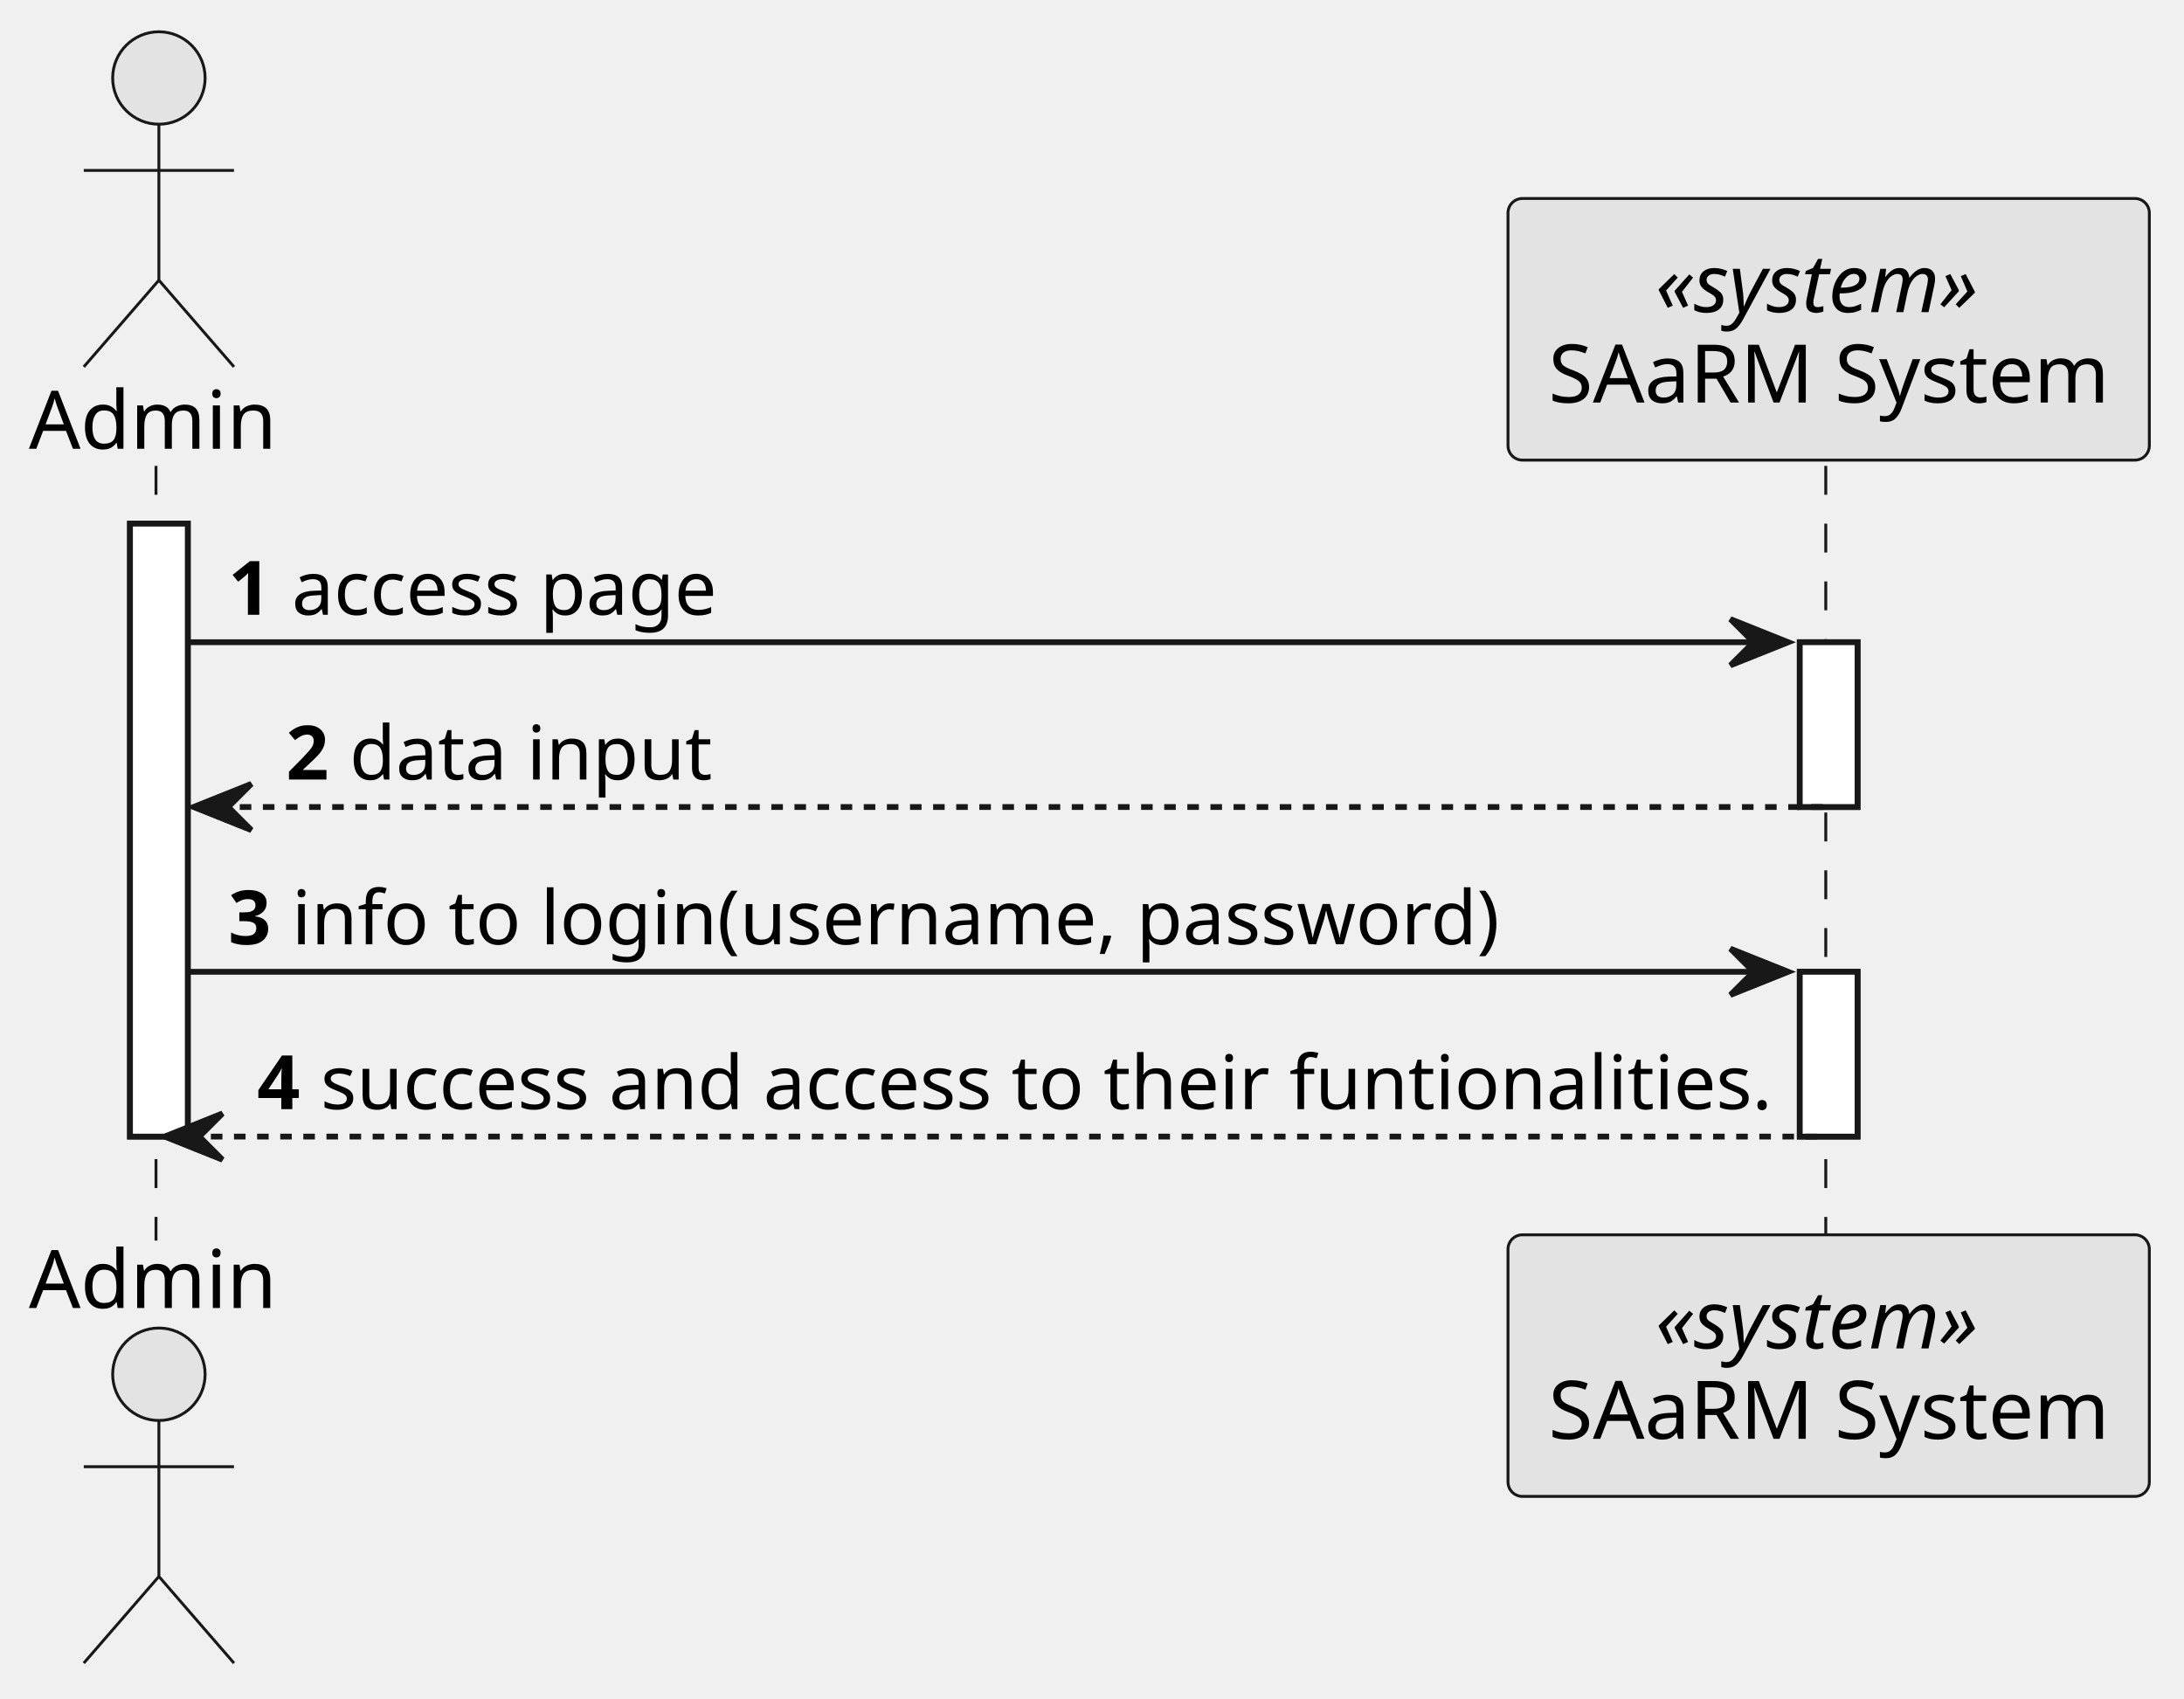
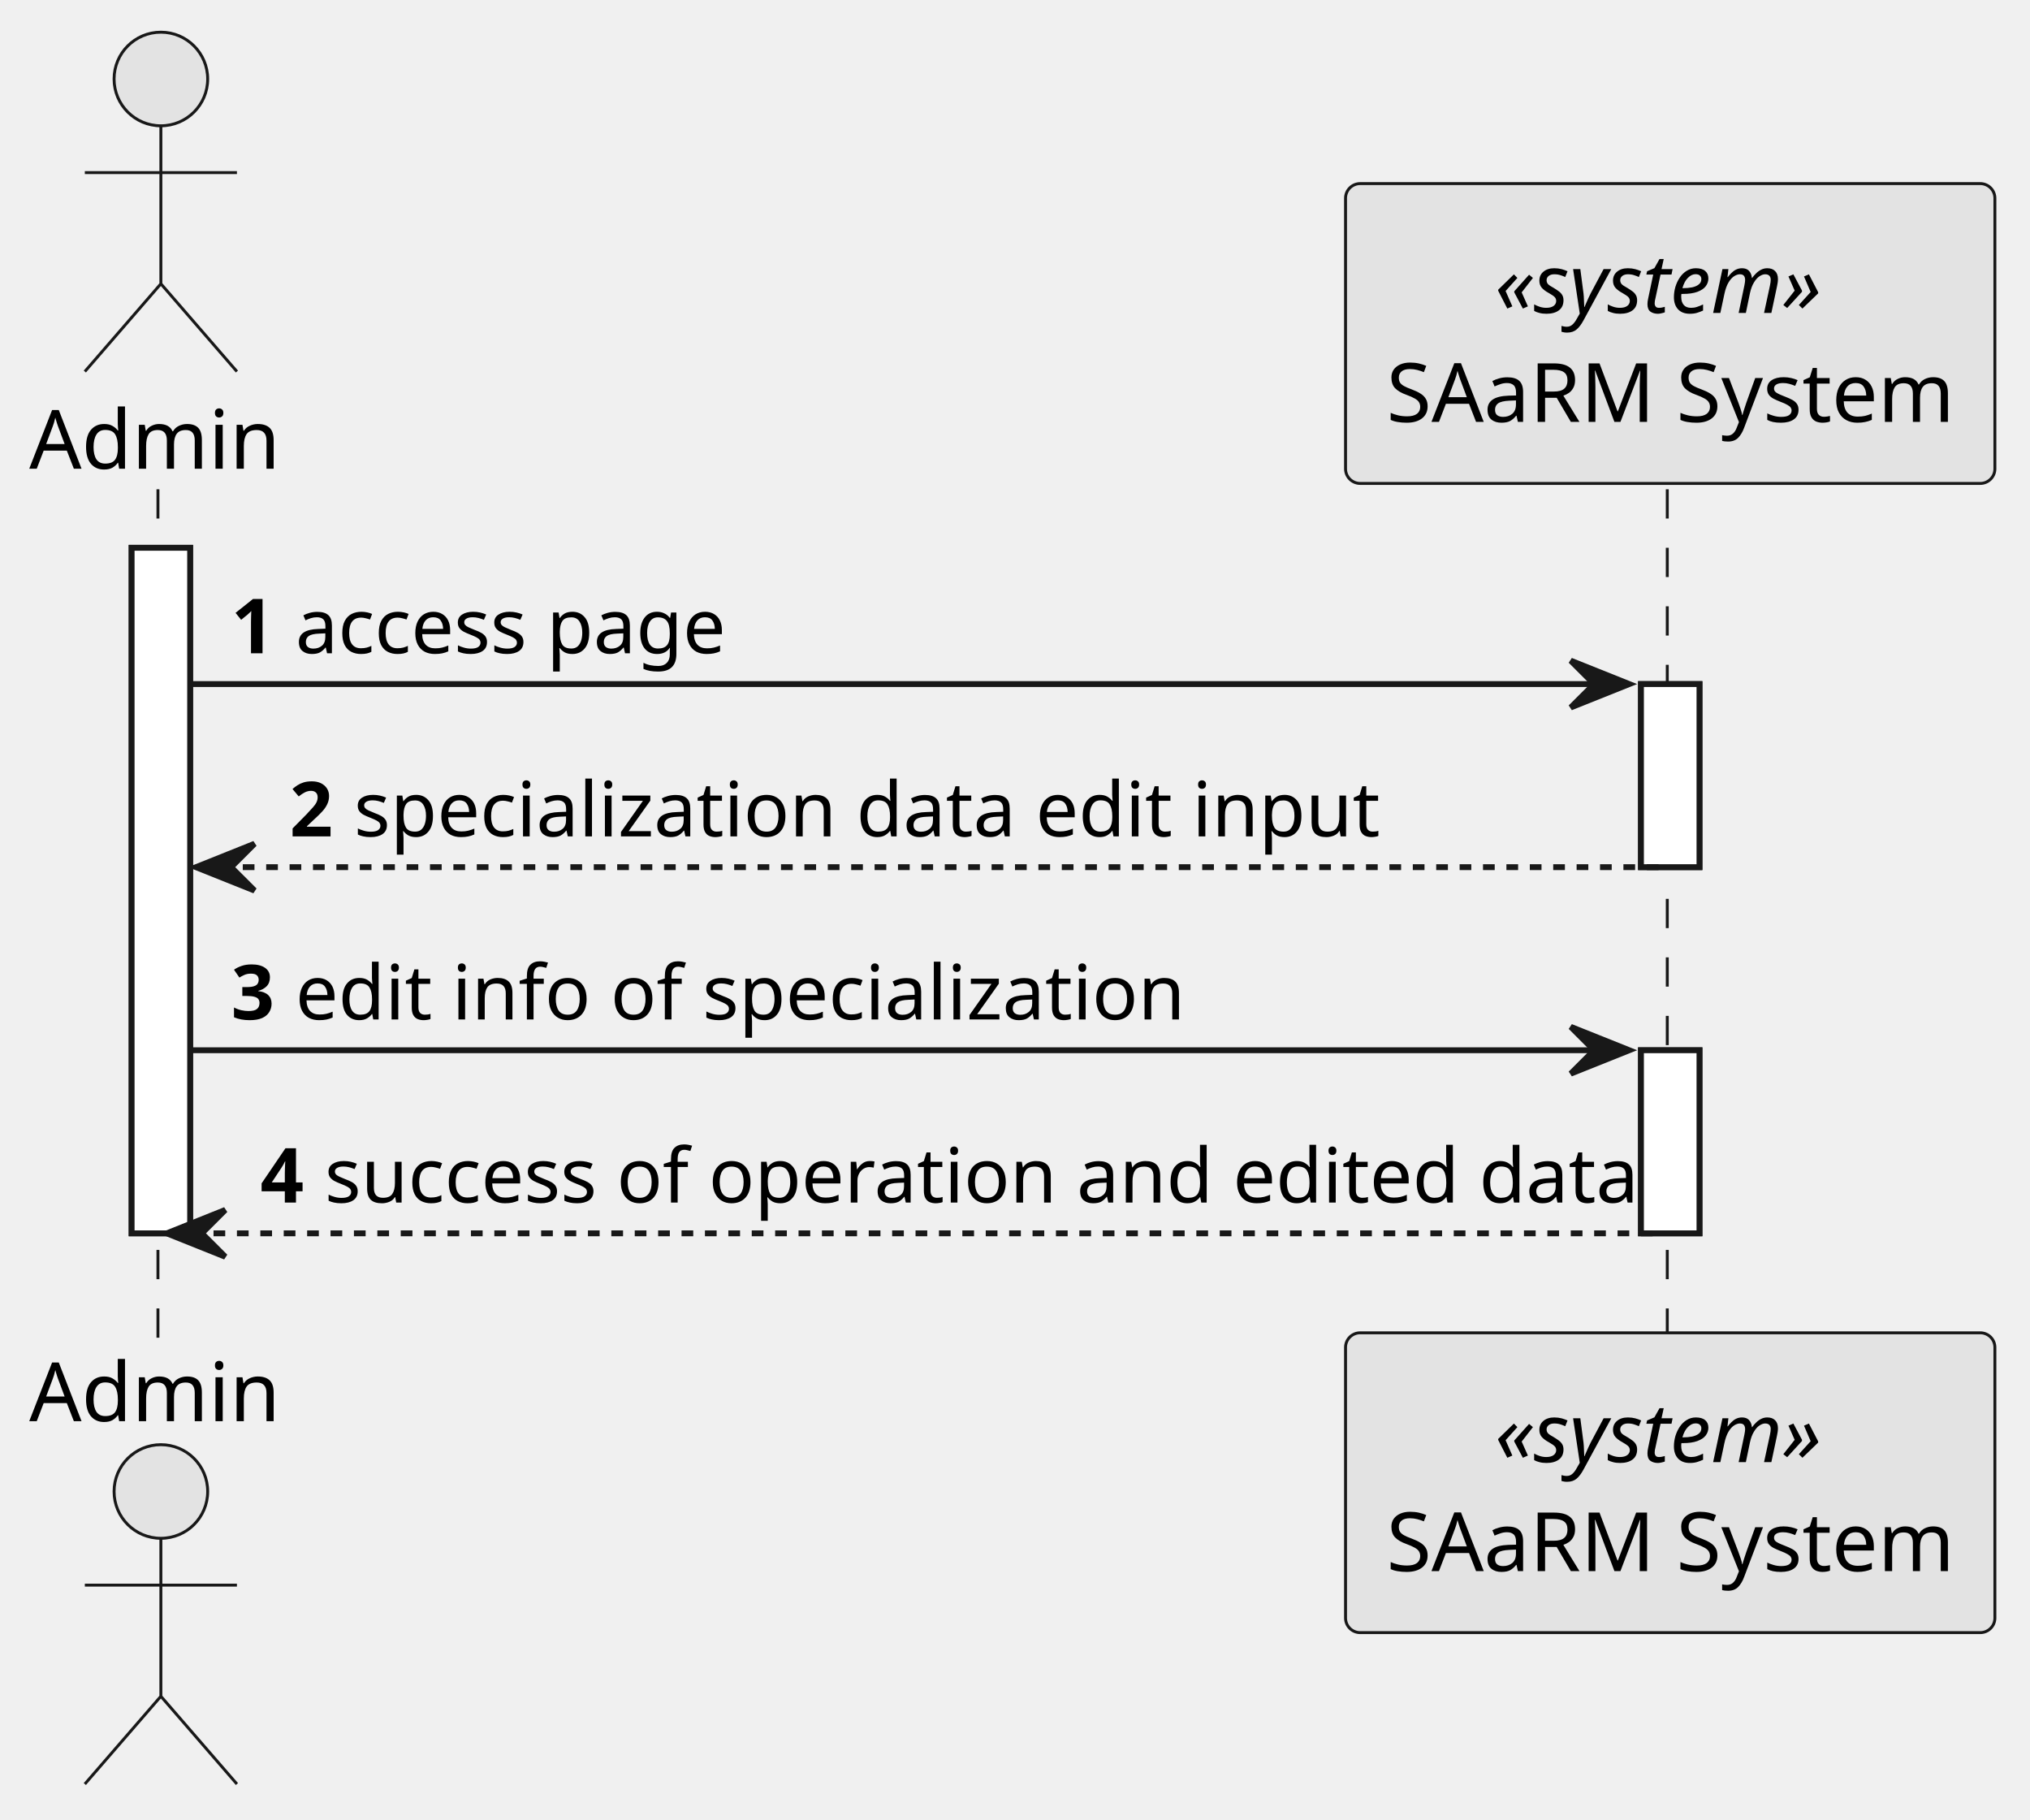
- <svg xmlns="http://www.w3.org/2000/svg" contentStyleType="text/css" height="294px" preserveAspectRatio="none" style="width:378px;height:294px;background:#FFFFFF;" version="1.1" viewBox="0 0 378 294" width="378px" zoomAndPan="magnify">
+ <svg xmlns="http://www.w3.org/2000/svg" contentStyleType="text/css" height="311px" preserveAspectRatio="none" style="width:347px;height:311px;background:#FFFFFF;" version="1.1" viewBox="0 0 347 311" width="347px" zoomAndPan="magnify">
  <defs />
  <g>
-     <rect fill="#FFFFFF" height="106.094" style="stroke:#181818;stroke-width:1.0;" width="10" x="22.5" y="90.641" />
-     <rect fill="#FFFFFF" height="28.523" style="stroke:#181818;stroke-width:1.0;" width="10" x="311.5" y="111.164" />
-     <rect fill="#FFFFFF" height="28.523" style="stroke:#181818;stroke-width:1.0;" width="10" x="311.5" y="168.211" />
-     <line style="stroke:#181818;stroke-width:0.5;stroke-dasharray:5.0,5.0;" x1="27" x2="27" y1="80.641" y2="214.734" />
-     <line style="stroke:#181818;stroke-width:0.5;stroke-dasharray:5.0,5.0;" x1="316" x2="316" y1="80.641" y2="214.734" />
-     <text fill="#000000" font-family="sans-serif" font-size="14" lengthAdjust="spacing" textLength="39" x="5" y="77.674">Admin</text>
+     <rect fill="#FFFFFF" height="117.164" style="stroke:#181818;stroke-width:1.0;" width="10" x="22.5" y="93.621" />
+     <rect fill="#FFFFFF" height="31.291" style="stroke:#181818;stroke-width:1.0;" width="10" x="280.5" y="116.912" />
+     <rect fill="#FFFFFF" height="31.291" style="stroke:#181818;stroke-width:1.0;" width="10" x="280.5" y="179.494" />
+     <line style="stroke:#181818;stroke-width:0.5;stroke-dasharray:5.0,5.0;" x1="27" x2="27" y1="83.621" y2="228.785" />
+     <line style="stroke:#181818;stroke-width:0.5;stroke-dasharray:5.0,5.0;" x1="285" x2="285" y1="83.621" y2="228.785" />
+     <text fill="#000000" font-family="sans-serif" font-size="14" lengthAdjust="spacing" textLength="39" x="5" y="80.107">Admin</text>
    <ellipse cx="27.5" cy="13.5" fill="#E3E3E3" rx="8" ry="8" style="stroke:#181818;stroke-width:0.5;" />
    <path d="M27.5,21.5 L27.5,48.5 M14.5,29.5 L40.5,29.5 M27.5,48.5 L14.5,63.5 M27.5,48.5 L40.5,63.5 " fill="none" style="stroke:#181818;stroke-width:0.5;" />
-     <text fill="#000000" font-family="sans-serif" font-size="14" lengthAdjust="spacing" textLength="39" x="5" y="226.408">Admin</text>
-     <ellipse cx="27.5" cy="237.875" fill="#E3E3E3" rx="8" ry="8" style="stroke:#181818;stroke-width:0.5;" />
-     <path d="M27.5,245.875 L27.5,272.875 M14.5,253.875 L40.5,253.875 M27.5,272.875 L14.5,287.875 M27.5,272.875 L40.5,287.875 " fill="none" style="stroke:#181818;stroke-width:0.5;" />
-     <rect fill="#E3E3E3" height="45.281" rx="2.5" ry="2.5" style="stroke:#181818;stroke-width:0.5;" width="111" x="261" y="34.359" />
-     <text fill="#000000" font-family="sans-serif" font-size="14" font-style="italic" lengthAdjust="spacing" textLength="60" x="286.5" y="54.033">«system»</text>
-     <text fill="#000000" font-family="sans-serif" font-size="14" lengthAdjust="spacing" textLength="97" x="268" y="69.674">SAaRM System</text>
-     <rect fill="#E3E3E3" height="45.281" rx="2.5" ry="2.5" style="stroke:#181818;stroke-width:0.5;" width="111" x="261" y="213.734" />
-     <text fill="#000000" font-family="sans-serif" font-size="14" font-style="italic" lengthAdjust="spacing" textLength="60" x="286.5" y="233.408">«system»</text>
-     <text fill="#000000" font-family="sans-serif" font-size="14" lengthAdjust="spacing" textLength="97" x="268" y="249.049">SAaRM System</text>
-     <rect fill="#FFFFFF" height="106.094" style="stroke:#181818;stroke-width:1.0;" width="10" x="22.5" y="90.641" />
-     <rect fill="#FFFFFF" height="28.523" style="stroke:#181818;stroke-width:1.0;" width="10" x="311.5" y="111.164" />
-     <rect fill="#FFFFFF" height="28.523" style="stroke:#181818;stroke-width:1.0;" width="10" x="311.5" y="168.211" />
-     <polygon fill="#181818" points="299.5,107.164,309.5,111.164,299.5,115.164,303.5,111.164" style="stroke:#181818;stroke-width:1.0;" />
-     <line style="stroke:#181818;stroke-width:1.0;" x1="32.5" x2="305.5" y1="111.164" y2="111.164" />
-     <text fill="#000000" font-family="sans-serif" font-size="13" font-weight="bold" lengthAdjust="spacing" textLength="7" x="39.5" y="106.409">1</text>
-     <text fill="#000000" font-family="sans-serif" font-size="13" lengthAdjust="spacing" textLength="74" x="50.5" y="106.409">access page</text>
-     <polygon fill="#181818" points="43.5,135.688,33.5,139.688,43.5,143.688,39.5,139.688" style="stroke:#181818;stroke-width:1.0;" />
-     <line style="stroke:#181818;stroke-width:1.0;stroke-dasharray:2.0,2.0;" x1="37.5" x2="315.5" y1="139.688" y2="139.688" />
-     <text fill="#000000" font-family="sans-serif" font-size="13" font-weight="bold" lengthAdjust="spacing" textLength="7" x="49.5" y="134.933">2</text>
-     <text fill="#000000" font-family="sans-serif" font-size="13" lengthAdjust="spacing" textLength="57" x="60.5" y="134.933">data input</text>
-     <polygon fill="#181818" points="299.5,164.211,309.5,168.211,299.5,172.211,303.5,168.211" style="stroke:#181818;stroke-width:1.0;" />
-     <line style="stroke:#181818;stroke-width:1.0;" x1="32.5" x2="305.5" y1="168.211" y2="168.211" />
-     <text fill="#000000" font-family="sans-serif" font-size="13" font-weight="bold" lengthAdjust="spacing" textLength="7" x="39.5" y="163.456">3</text>
-     <text fill="#000000" font-family="sans-serif" font-size="13" lengthAdjust="spacing" textLength="194" x="50.5" y="163.456">info to login(username, password)</text>
-     <polygon fill="#181818" points="38.5,192.734,28.5,196.734,38.5,200.734,34.5,196.734" style="stroke:#181818;stroke-width:1.0;" />
-     <line style="stroke:#181818;stroke-width:1.0;stroke-dasharray:2.0,2.0;" x1="32.5" x2="315.5" y1="196.734" y2="196.734" />
-     <text fill="#000000" font-family="sans-serif" font-size="13" font-weight="bold" lengthAdjust="spacing" textLength="7" x="44.5" y="191.98">4</text>
-     <text fill="#000000" font-family="sans-serif" font-size="13" lengthAdjust="spacing" textLength="244" x="55.5" y="191.98">success and access to their funtionalities.</text>
+     <text fill="#000000" font-family="sans-serif" font-size="14" lengthAdjust="spacing" textLength="39" x="5" y="242.893">Admin</text>
+     <ellipse cx="27.5" cy="254.906" fill="#E3E3E3" rx="8" ry="8" style="stroke:#181818;stroke-width:0.5;" />
+     <path d="M27.5,262.906 L27.5,289.906 M14.5,270.906 L40.5,270.906 M27.5,289.906 L14.5,304.906 M27.5,289.906 L40.5,304.906 " fill="none" style="stroke:#181818;stroke-width:0.5;" />
+     <rect fill="#E3E3E3" height="51.242" rx="2.5" ry="2.5" style="stroke:#181818;stroke-width:0.5;" width="111" x="230" y="31.379" />
+     <text fill="#000000" font-family="sans-serif" font-size="14" font-style="italic" lengthAdjust="spacing" textLength="60" x="255.5" y="53.486">«system»</text>
+     <text fill="#000000" font-family="sans-serif" font-size="14" lengthAdjust="spacing" textLength="97" x="237" y="72.107">SAaRM System</text>
+     <rect fill="#E3E3E3" height="51.242" rx="2.5" ry="2.5" style="stroke:#181818;stroke-width:0.5;" width="111" x="230" y="227.785" />
+     <text fill="#000000" font-family="sans-serif" font-size="14" font-style="italic" lengthAdjust="spacing" textLength="60" x="255.5" y="249.893">«system»</text>
+     <text fill="#000000" font-family="sans-serif" font-size="14" lengthAdjust="spacing" textLength="97" x="237" y="268.514">SAaRM System</text>
+     <rect fill="#FFFFFF" height="117.164" style="stroke:#181818;stroke-width:1.0;" width="10" x="22.5" y="93.621" />
+     <rect fill="#FFFFFF" height="31.291" style="stroke:#181818;stroke-width:1.0;" width="10" x="280.5" y="116.912" />
+     <rect fill="#FFFFFF" height="31.291" style="stroke:#181818;stroke-width:1.0;" width="10" x="280.5" y="179.494" />
+     <polygon fill="#181818" points="268.5,112.912,278.5,116.912,268.5,120.912,272.5,116.912" style="stroke:#181818;stroke-width:1.0;" />
+     <line style="stroke:#181818;stroke-width:1.0;" x1="32.5" x2="274.5" y1="116.912" y2="116.912" />
+     <text fill="#000000" font-family="sans-serif" font-size="13" font-weight="bold" lengthAdjust="spacing" textLength="7" x="39.5" y="111.649">1</text>
+     <text fill="#000000" font-family="sans-serif" font-size="13" lengthAdjust="spacing" textLength="74" x="50.5" y="111.649">access page</text>
+     <polygon fill="#181818" points="43.5,144.203,33.5,148.203,43.5,152.203,39.5,148.203" style="stroke:#181818;stroke-width:1.0;" />
+     <line style="stroke:#181818;stroke-width:1.0;stroke-dasharray:2.0,2.0;" x1="37.5" x2="284.5" y1="148.203" y2="148.203" />
+     <text fill="#000000" font-family="sans-serif" font-size="13" font-weight="bold" lengthAdjust="spacing" textLength="7" x="49.5" y="142.94">2</text>
+     <text fill="#000000" font-family="sans-serif" font-size="13" lengthAdjust="spacing" textLength="165" x="60.5" y="142.94">specialization data edit input</text>
+     <polygon fill="#181818" points="268.5,175.494,278.5,179.494,268.5,183.494,272.5,179.494" style="stroke:#181818;stroke-width:1.0;" />
+     <line style="stroke:#181818;stroke-width:1.0;" x1="32.5" x2="274.5" y1="179.494" y2="179.494" />
+     <text fill="#000000" font-family="sans-serif" font-size="13" font-weight="bold" lengthAdjust="spacing" textLength="7" x="39.5" y="174.231">3</text>
+     <text fill="#000000" font-family="sans-serif" font-size="13" lengthAdjust="spacing" textLength="142" x="50.5" y="174.231">edit info of specialization</text>
+     <polygon fill="#181818" points="38.5,206.785,28.5,210.785,38.5,214.785,34.5,210.785" style="stroke:#181818;stroke-width:1.0;" />
+     <line style="stroke:#181818;stroke-width:1.0;stroke-dasharray:2.0,2.0;" x1="32.5" x2="284.5" y1="210.785" y2="210.785" />
+     <text fill="#000000" font-family="sans-serif" font-size="13" font-weight="bold" lengthAdjust="spacing" textLength="7" x="44.5" y="205.523">4</text>
+     <text fill="#000000" font-family="sans-serif" font-size="13" lengthAdjust="spacing" textLength="213" x="55.5" y="205.523">success of operation and edited data</text>
  </g>
</svg>
